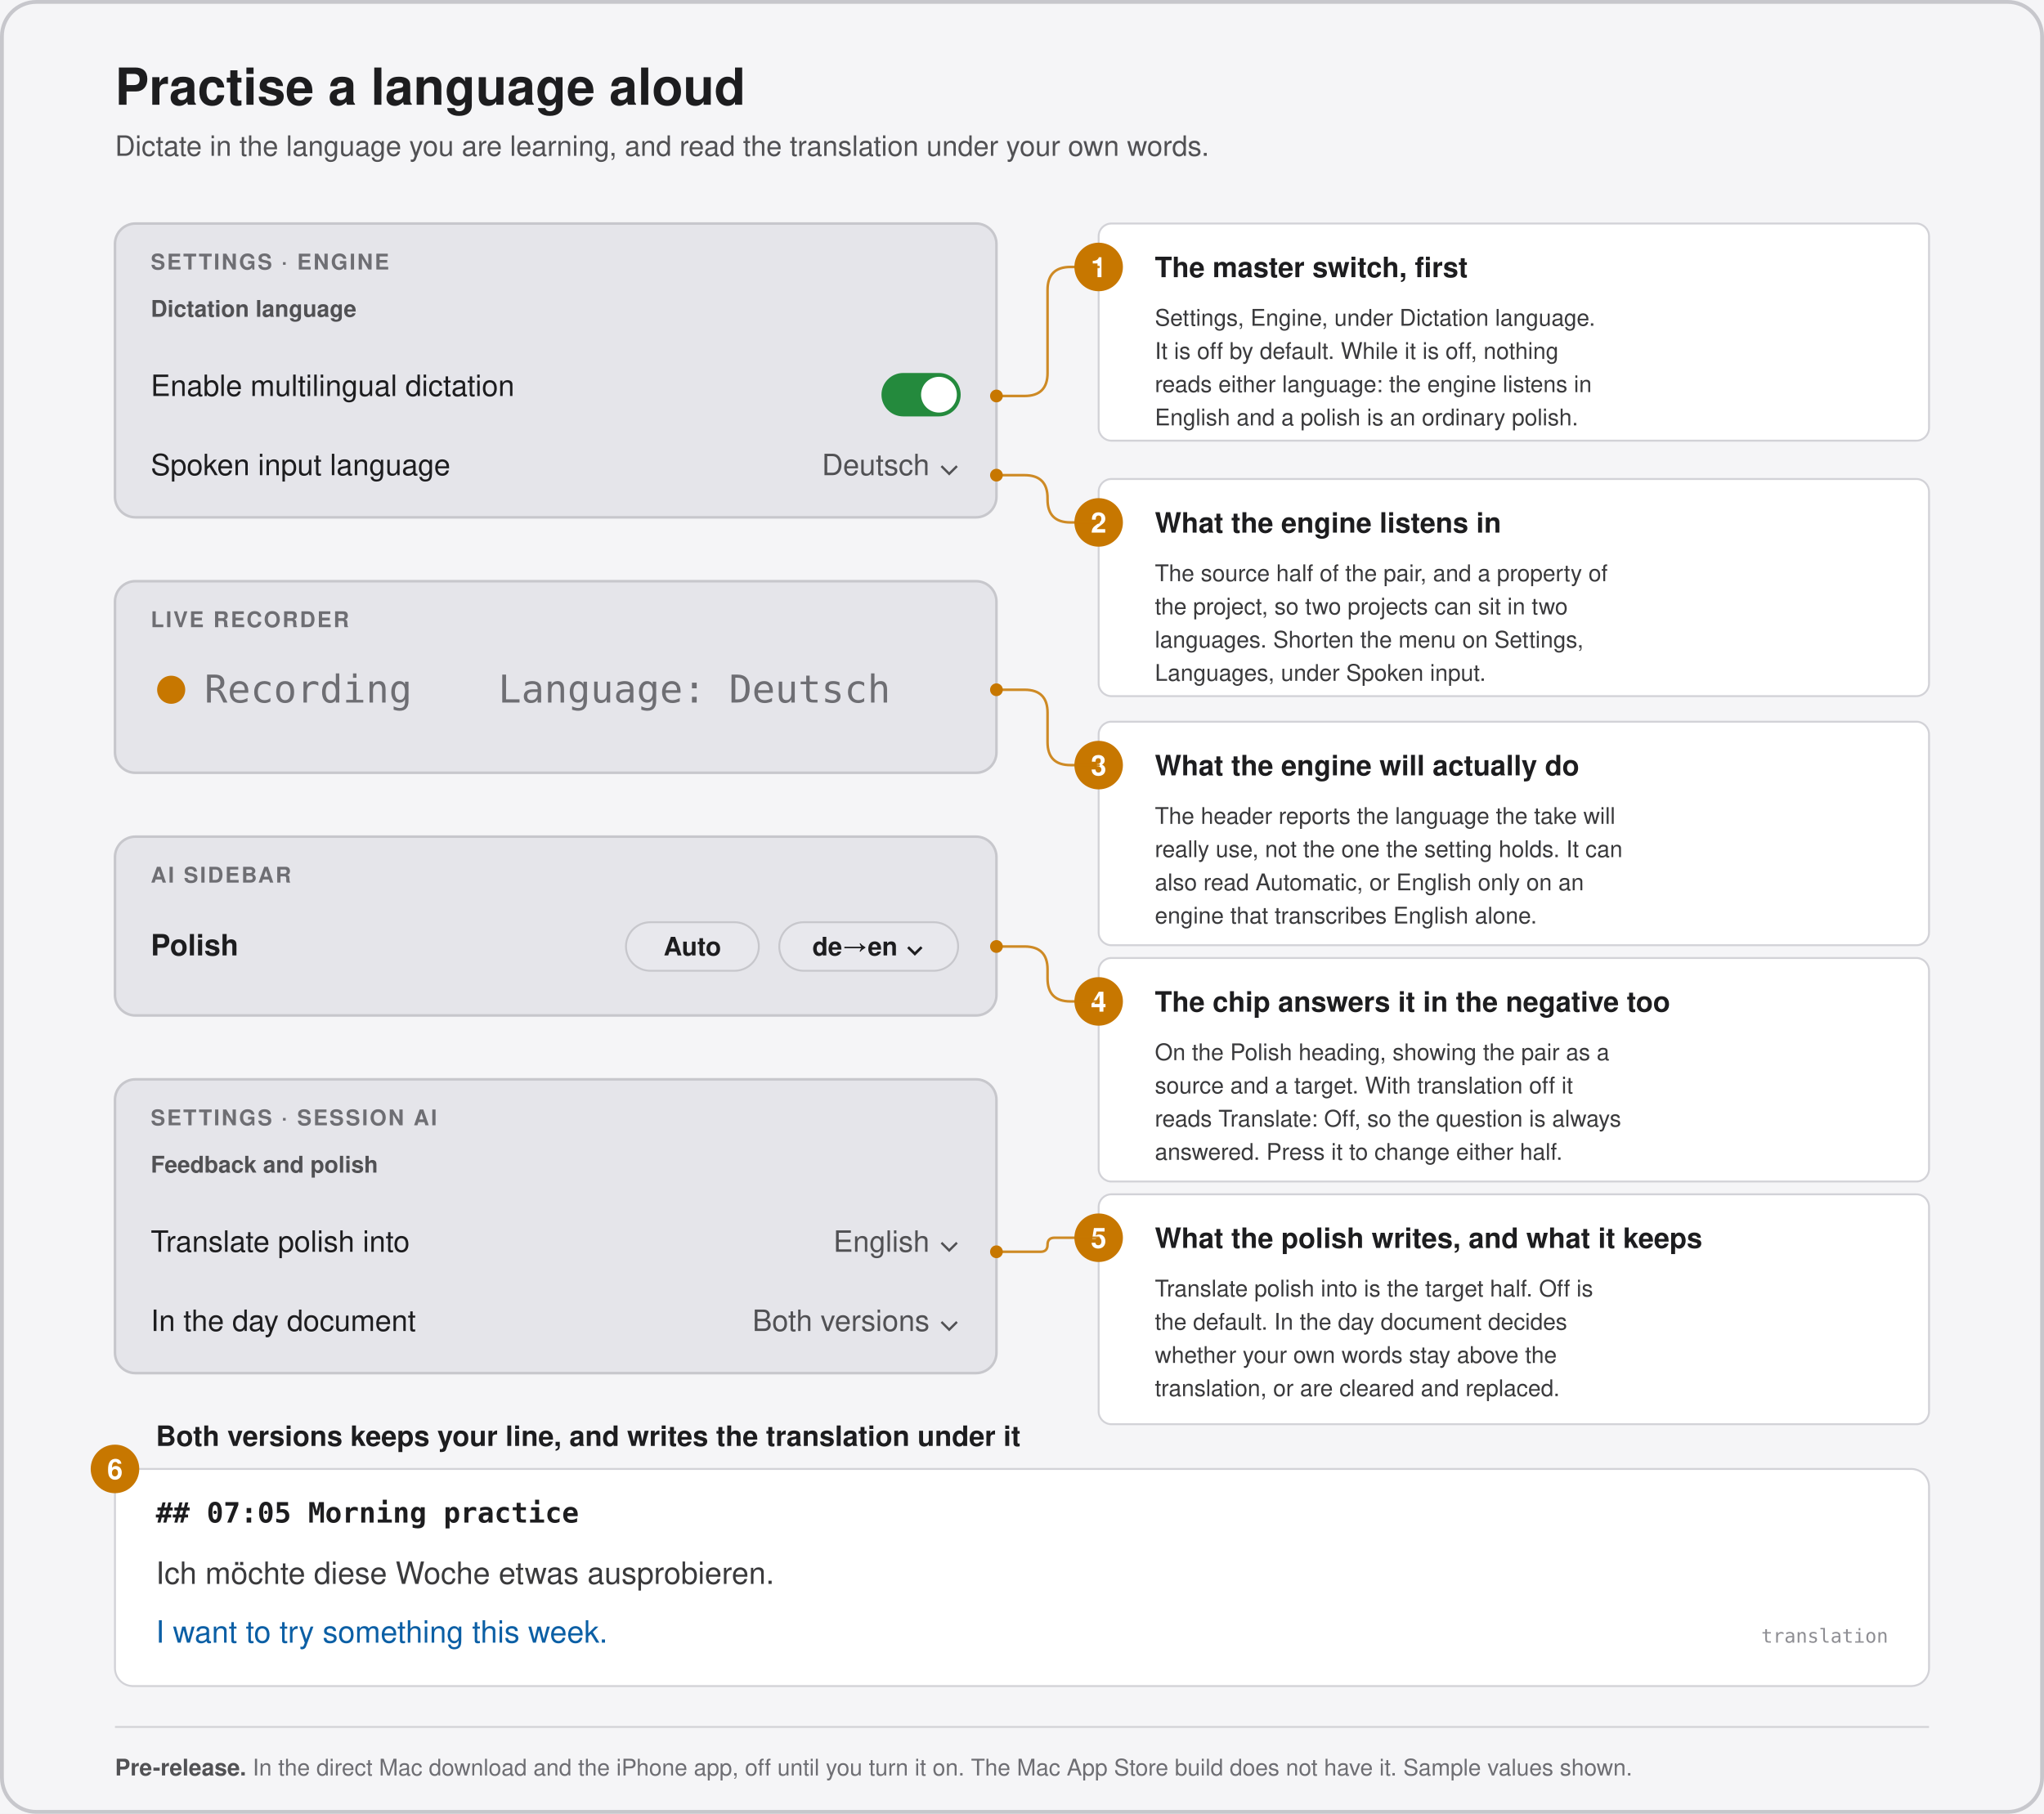
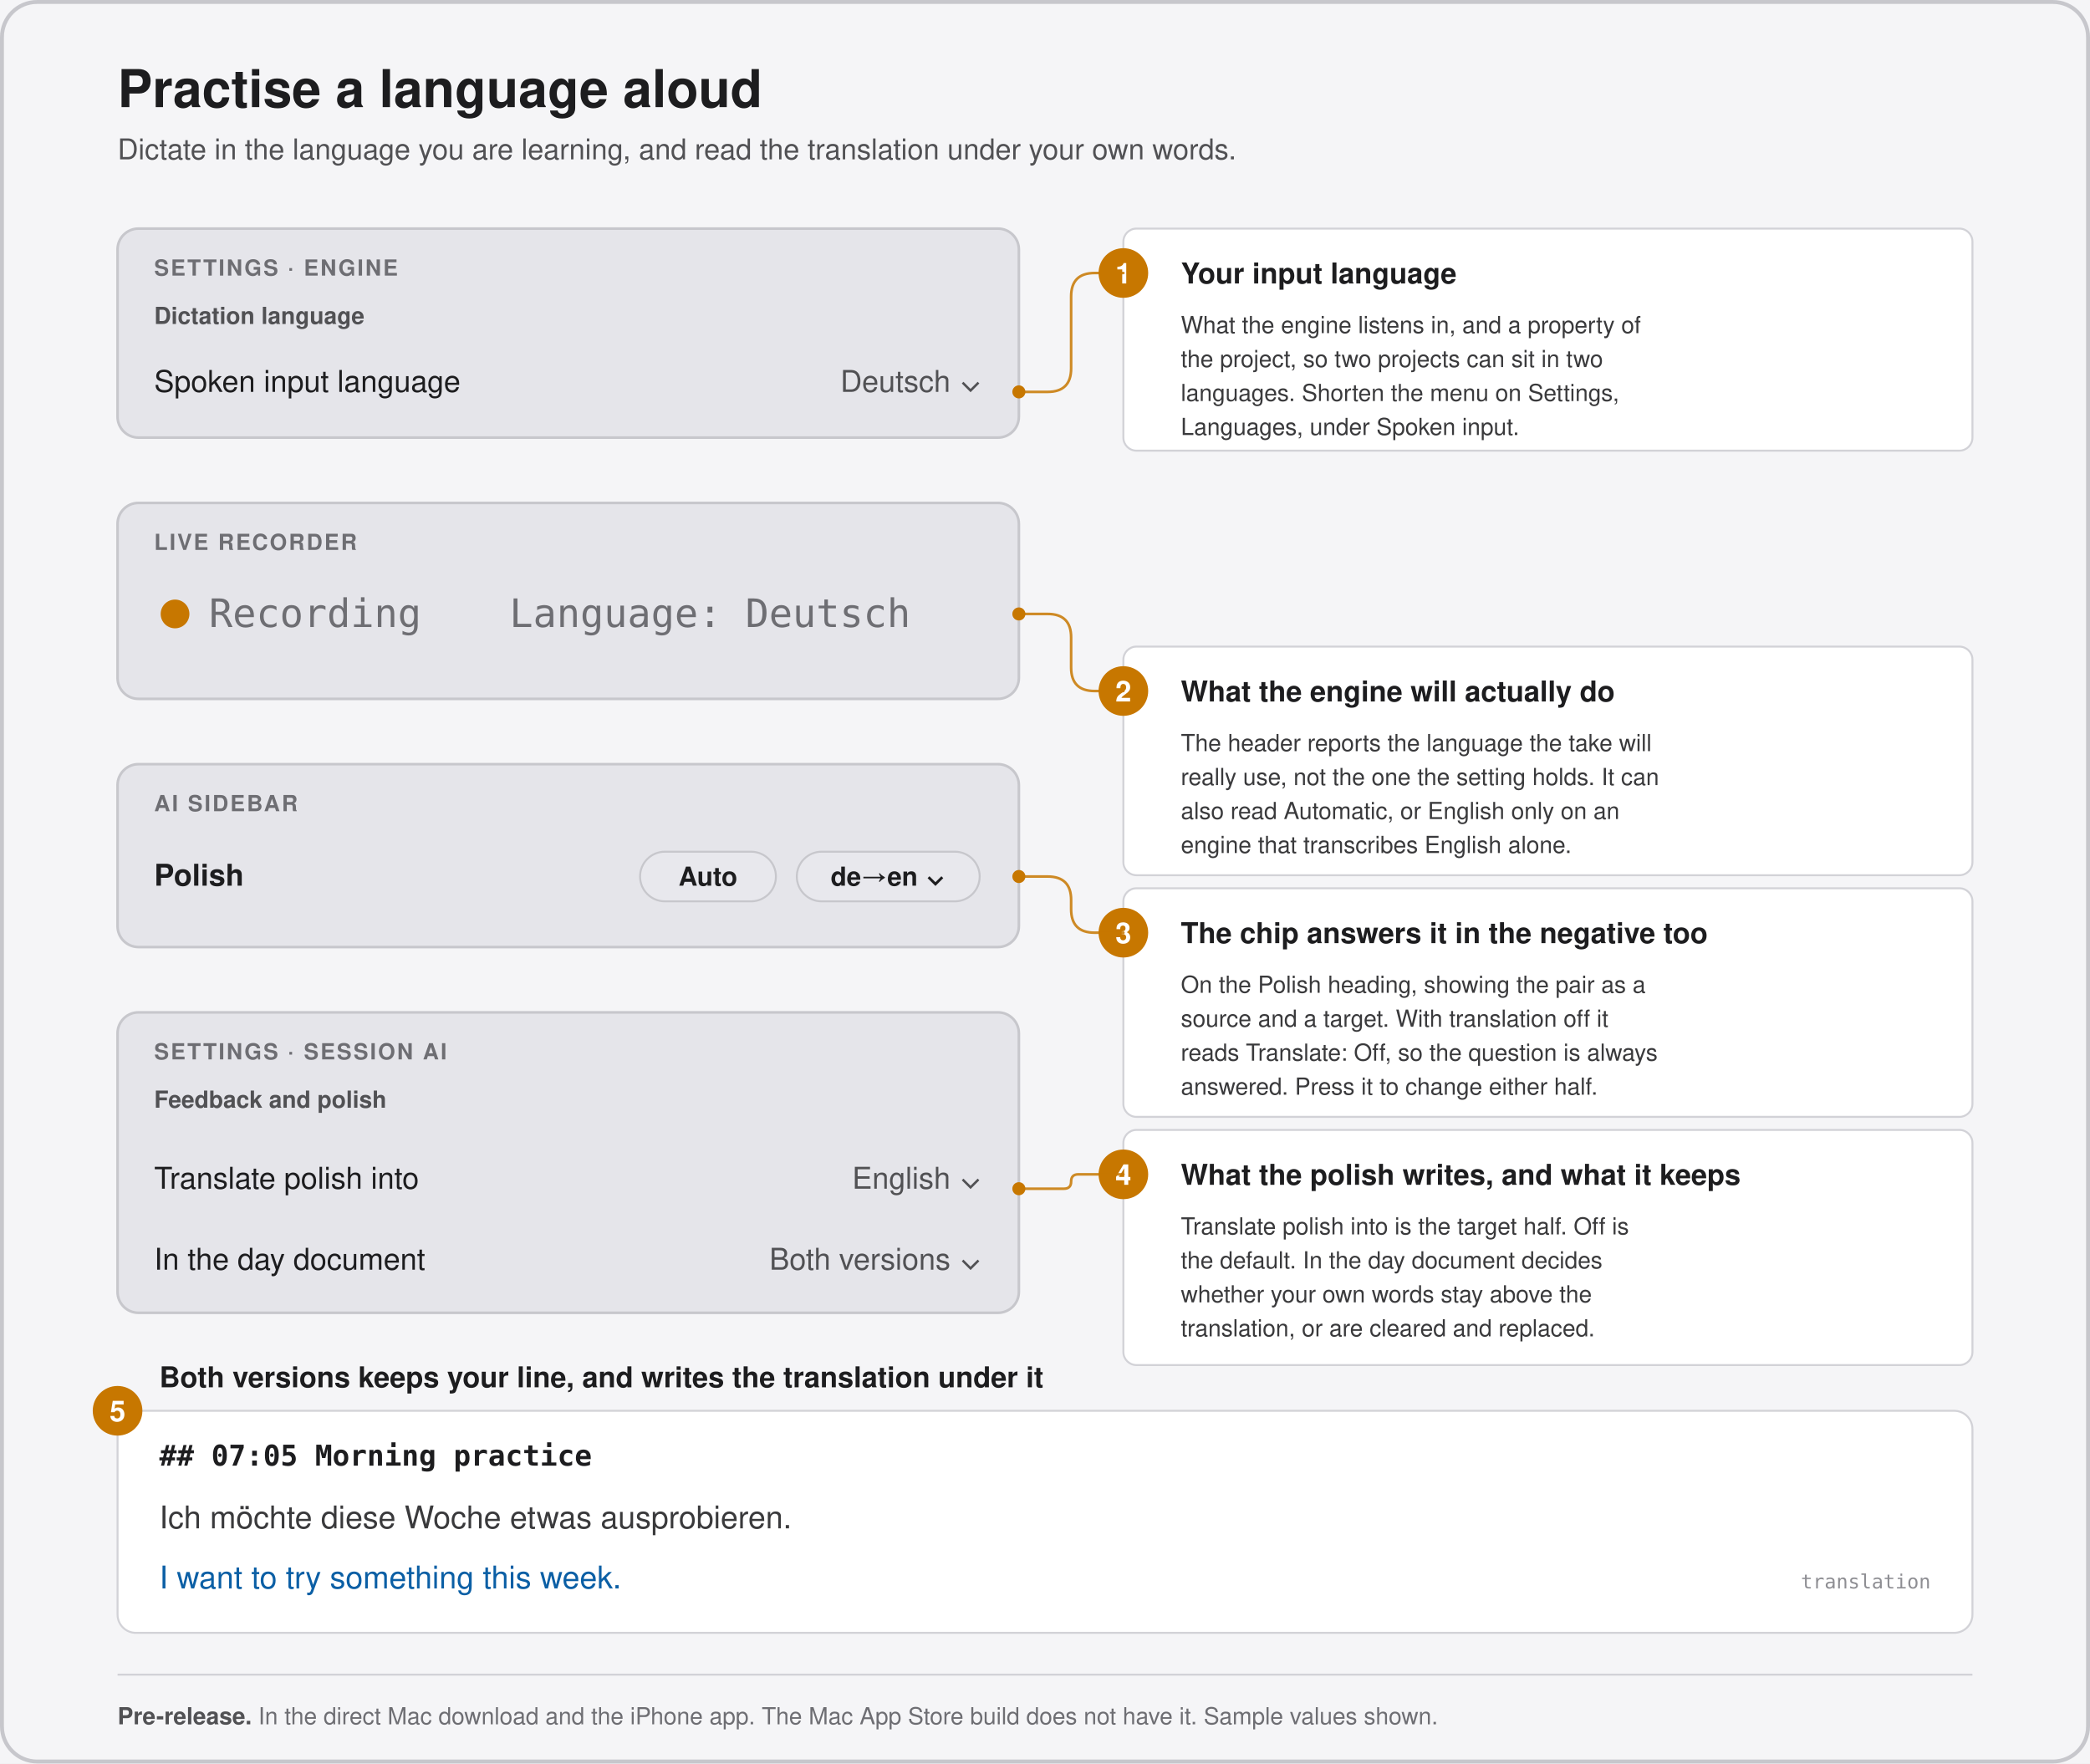
- <svg xmlns="http://www.w3.org/2000/svg" width="1600" height="1420" viewBox="0 0 1600 1420" font-family="SF Pro Text, Helvetica Neue, Helvetica, Arial, sans-serif">
+ <svg xmlns="http://www.w3.org/2000/svg" width="1600" height="1350" viewBox="0 0 1600 1350" font-family="SF Pro Text, Helvetica Neue, Helvetica, Arial, sans-serif">
  <defs>
    <style>
      .field { fill: #F5F5F7; }
      .chrome { fill: #E5E5EA; stroke: #C7C7CC; stroke-width: 2; }
      .title { font-size: 40px; font-weight: 700; fill: #1D1D1F; }
      .subtitle { font-size: 22px; fill: #515154; }
      .panel-tag { font-size: 17px; font-weight: 700; letter-spacing: 0.08em; fill: #6E6E73; }
      .sec { font-size: 18px; font-weight: 700; fill: #515154; }
      .row-label { font-size: 23px; fill: #1D1D1F; }
      .row-value { font-size: 23px; fill: #515154; text-anchor: end; }
      .chip { fill: #E8E8ED; stroke: #C7C7CC; stroke-width: 1.5; }
      .chip-text { font-size: 20px; font-weight: 600; fill: #1D1D1F; text-anchor: middle; }
      .badge { font-family: "SF Mono", Menlo, "JetBrains Mono", monospace; font-size: 30px; fill: #6E6E73; white-space: pre; }
      .box { fill: #FFFFFF; stroke: #D2D2D7; stroke-width: 1.5; }
      .box-head { font-size: 22px; font-weight: 700; fill: #1D1D1F; }
      .box-body { font-size: 18px; fill: #3A3A3C; }
      .box-note { font-size: 16px; fill: #6E6E73; font-style: italic; }
      .leader { stroke: #C77700; stroke-width: 2; fill: none; stroke-linecap: round; stroke-linejoin: round; opacity: 0.85; }
      .dot { fill: #C77700; }
      .pin { fill: #C77700; }
      .pin-num { font-size: 22px; font-weight: 700; fill: #FFFFFF; text-anchor: middle; }
      .doc { fill: #FFFFFF; stroke: #D2D2D7; stroke-width: 1.5; }
      .doc-head { font-family: "SF Mono", Menlo, "JetBrains Mono", monospace; font-size: 22px; font-weight: 700; fill: #1D1D1F; }
      .doc-body { font-size: 24px; fill: #3A3A3C; }
      .doc-trans { font-size: 24px; fill: #0B5FA5; }
      .stamp { font-family: "SF Mono", Menlo, "JetBrains Mono", monospace; font-size: 15px; fill: #8E8E93; }
      .foot { font-size: 18px; fill: #6E6E73; }
      .foot-b { font-size: 18px; fill: #515154; font-weight: 600; }
    </style>
  </defs>
-   <rect class="field" width="1600" height="1420" />
-   <rect x="1.5" y="1.5" width="1597" height="1417" rx="26.9" fill="none" stroke="#C7C7CC" stroke-width="3" />
+   <rect class="field" width="1600" height="1350" />
+   <rect x="1.5" y="1.5" width="1597" height="1347" rx="26.9" fill="none" stroke="#C7C7CC" stroke-width="3" />
  <text class="title" x="90" y="82">Practise a language aloud</text>
  <text class="subtitle" x="90" y="122">Dictate in the language you are learning, and read the translation under your own words.</text>
  <g id="settings-engine">
-     <rect class="chrome" x="90" y="175" width="690" height="230" rx="16" />
+     <rect class="chrome" x="90" y="175" width="690" height="160" rx="16" />
    <text class="panel-tag" x="118" y="211">SETTINGS · ENGINE</text>
    <text class="sec" x="118" y="248">Dictation language</text>
-     <text class="row-label" x="118" y="310">Enable multilingual dictation</text>
-     <text class="row-value" x="662" y="310" />
-     <rect x="690" y="292" width="62" height="34" rx="17" fill="#248A3D" />
-     <circle cx="735" cy="309" r="14" fill="#FFFFFF" />
-     <text class="row-label" x="118" y="372">Spoken input language</text>
-     <text class="row-value" x="752" y="372">Deutsch  ⌄</text>
-   </g>
-   <g id="recorder-header">
-     <rect class="chrome" x="90" y="455" width="690" height="150" rx="16" />
-     <text class="panel-tag" x="118" y="491">LIVE RECORDER</text>
-     <circle cx="134" cy="540" r="11" fill="#C77700" />
-     <text class="badge" x="160" y="550">Recording</text>
-     <text class="badge" x="390" y="550">Language: Deutsch</text>
-   </g>
-   <g id="polish-chip">
-     <rect class="chrome" x="90" y="655" width="690" height="140" rx="16" />
-     <text class="panel-tag" x="118" y="691">AI SIDEBAR</text>
-     <text class="row-label" x="118" y="748" font-size="27" font-weight="700">Polish</text>
-     <rect class="chip" x="490" y="722" width="104" height="38" rx="19" />
-     <text class="chip-text" x="542" y="748">Auto</text>
-     <rect class="chip" x="610" y="722" width="140" height="38" rx="19" />
-     <text class="chip-text" x="680" y="748">de→en  ⌄</text>
-   </g>
-   <g id="settings-session-ai">
-     <rect class="chrome" x="90" y="845" width="690" height="230" rx="16" />
-     <text class="panel-tag" x="118" y="881">SETTINGS · SESSION AI</text>
-     <text class="sec" x="118" y="918">Feedback and polish</text>
-     <text class="row-label" x="118" y="980">Translate polish into</text>
-     <text class="row-value" x="752" y="980">English  ⌄</text>
-     <text class="row-label" x="118" y="1042">In the day document</text>
-     <text class="row-value" x="752" y="1042">Both versions  ⌄</text>
+     <text class="row-label" x="118" y="300">Spoken input language</text>
+     <text class="row-value" x="752" y="300">Deutsch  ⌄</text>
  </g>
  <g id="callout-1">
    <rect class="box" x="860" y="175" width="650" height="170" rx="10" />
    <circle class="pin" cx="860" cy="209" r="19" />
    <text class="pin-num" x="860" y="217">1</text>
-     <text class="box-head" x="904" y="217">The master switch, first</text>
-     <text class="box-body" x="904" y="255">Settings, Engine, under Dictation language.</text>
-     <text class="box-body" x="904" y="281">It is off by default. While it is off, nothing</text>
-     <text class="box-body" x="904" y="307">reads either language: the engine listens in</text>
-     <text class="box-body" x="904" y="333">English and a polish is an ordinary polish.</text>
-     <path class="leader" d="M 780.0 310.0 L 802.0 310.0 Q 820.0 310.0 820.0 292.0 L 820.0 227.0 Q 820.0 209.0 838.0 209.0 L 860.0 209.0" />
-     <circle class="dot" cx="780" cy="310" r="5" />
+     <text class="box-head" x="904" y="217">Your input language</text>
+     <text class="box-body" x="904" y="255">What the engine listens in, and a property of</text>
+     <text class="box-body" x="904" y="281">the project, so two projects can sit in two</text>
+     <text class="box-body" x="904" y="307">languages. Shorten the menu on Settings,</text>
+     <text class="box-body" x="904" y="333">Languages, under Spoken input.</text>
+     <path class="leader" d="M 780.0 300.0 L 802.0 300.0 Q 820.0 300.0 820.0 282.0 L 820.0 227.0 Q 820.0 209.0 838.0 209.0 L 860.0 209.0" />
+     <circle class="dot" cx="780" cy="300" r="5" />
+   </g>
+   <g id="recorder-header">
+     <rect class="chrome" x="90" y="385" width="690" height="150" rx="16" />
+     <text class="panel-tag" x="118" y="421">LIVE RECORDER</text>
+     <circle cx="134" cy="470" r="11" fill="#C77700" />
+     <text class="badge" x="160" y="480">Recording</text>
+     <text class="badge" x="390" y="480">Language: Deutsch</text>
+   </g>
+   <g id="polish-chip">
+     <rect class="chrome" x="90" y="585" width="690" height="140" rx="16" />
+     <text class="panel-tag" x="118" y="621">AI SIDEBAR</text>
+     <text class="row-label" x="118" y="678" font-size="27" font-weight="700">Polish</text>
+     <rect class="chip" x="490" y="652" width="104" height="38" rx="19" />
+     <text class="chip-text" x="542" y="678">Auto</text>
+     <rect class="chip" x="610" y="652" width="140" height="38" rx="19" />
+     <text class="chip-text" x="680" y="678">de→en  ⌄</text>
+   </g>
+   <g id="settings-session-ai">
+     <rect class="chrome" x="90" y="775" width="690" height="230" rx="16" />
+     <text class="panel-tag" x="118" y="811">SETTINGS · SESSION AI</text>
+     <text class="sec" x="118" y="848">Feedback and polish</text>
+     <text class="row-label" x="118" y="910">Translate polish into</text>
+     <text class="row-value" x="752" y="910">English  ⌄</text>
+     <text class="row-label" x="118" y="972">In the day document</text>
+     <text class="row-value" x="752" y="972">Both versions  ⌄</text>
  </g>
  <g id="callout-2">
-     <rect class="box" x="860" y="375" width="650" height="170" rx="10" />
-     <circle class="pin" cx="860" cy="409" r="19" />
-     <text class="pin-num" x="860" y="417">2</text>
-     <text class="box-head" x="904" y="417">What the engine listens in</text>
-     <text class="box-body" x="904" y="455">The source half of the pair, and a property of</text>
-     <text class="box-body" x="904" y="481">the project, so two projects can sit in two</text>
-     <text class="box-body" x="904" y="507">languages. Shorten the menu on Settings,</text>
-     <text class="box-body" x="904" y="533">Languages, under Spoken input.</text>
-     <path class="leader" d="M 780.0 372.0 L 802.0 372.0 Q 820.0 372.0 820.0 390.0 L 820.0 391.0 Q 820.0 409.0 838.0 409.0 L 860.0 409.0" />
-     <circle class="dot" cx="780" cy="372" r="5" />
+     <rect class="box" x="860" y="495" width="650" height="175" rx="10" />
+     <circle class="pin" cx="860" cy="529" r="19" />
+     <text class="pin-num" x="860" y="537">2</text>
+     <text class="box-head" x="904" y="537">What the engine will actually do</text>
+     <text class="box-body" x="904" y="575">The header reports the language the take will</text>
+     <text class="box-body" x="904" y="601">really use, not the one the setting holds. It can</text>
+     <text class="box-body" x="904" y="627">also read Automatic, or English only on an</text>
+     <text class="box-body" x="904" y="653">engine that transcribes English alone.</text>
+     <path class="leader" d="M 780.0 470.0 L 802.0 470.0 Q 820.0 470.0 820.0 488.0 L 820.0 511.0 Q 820.0 529.0 838.0 529.0 L 860.0 529.0" />
+     <circle class="dot" cx="780" cy="470" r="5" />
  </g>
  <g id="callout-3">
-     <rect class="box" x="860" y="565" width="650" height="175" rx="10" />
-     <circle class="pin" cx="860" cy="599" r="19" />
-     <text class="pin-num" x="860" y="607">3</text>
-     <text class="box-head" x="904" y="607">What the engine will actually do</text>
-     <text class="box-body" x="904" y="645">The header reports the language the take will</text>
-     <text class="box-body" x="904" y="671">really use, not the one the setting holds. It can</text>
-     <text class="box-body" x="904" y="697">also read Automatic, or English only on an</text>
-     <text class="box-body" x="904" y="723">engine that transcribes English alone.</text>
-     <path class="leader" d="M 780.0 540.0 L 802.0 540.0 Q 820.0 540.0 820.0 558.0 L 820.0 581.0 Q 820.0 599.0 838.0 599.0 L 860.0 599.0" />
-     <circle class="dot" cx="780" cy="540" r="5" />
+     <rect class="box" x="860" y="680" width="650" height="175" rx="10" />
+     <circle class="pin" cx="860" cy="714" r="19" />
+     <text class="pin-num" x="860" y="722">3</text>
+     <text class="box-head" x="904" y="722">The chip answers it in the negative too</text>
+     <text class="box-body" x="904" y="760">On the Polish heading, showing the pair as a</text>
+     <text class="box-body" x="904" y="786">source and a target. With translation off it</text>
+     <text class="box-body" x="904" y="812">reads Translate: Off, so the question is always</text>
+     <text class="box-body" x="904" y="838">answered. Press it to change either half.</text>
+     <path class="leader" d="M 780.0 671.0 L 802.0 671.0 Q 820.0 671.0 820.0 689.0 L 820.0 696.0 Q 820.0 714.0 838.0 714.0 L 860.0 714.0" />
+     <circle class="dot" cx="780" cy="671" r="5" />
  </g>
  <g id="callout-4">
-     <rect class="box" x="860" y="750" width="650" height="175" rx="10" />
-     <circle class="pin" cx="860" cy="784" r="19" />
-     <text class="pin-num" x="860" y="792">4</text>
-     <text class="box-head" x="904" y="792">The chip answers it in the negative too</text>
-     <text class="box-body" x="904" y="830">On the Polish heading, showing the pair as a</text>
-     <text class="box-body" x="904" y="856">source and a target. With translation off it</text>
-     <text class="box-body" x="904" y="882">reads Translate: Off, so the question is always</text>
-     <text class="box-body" x="904" y="908">answered. Press it to change either half.</text>
-     <path class="leader" d="M 780.0 741.0 L 802.0 741.0 Q 820.0 741.0 820.0 759.0 L 820.0 766.0 Q 820.0 784.0 838.0 784.0 L 860.0 784.0" />
-     <circle class="dot" cx="780" cy="741" r="5" />
-   </g>
-   <g id="callout-5">
-     <rect class="box" x="860" y="935" width="650" height="180" rx="10" />
-     <circle class="pin" cx="860" cy="969" r="19" />
-     <text class="pin-num" x="860" y="977">5</text>
-     <text class="box-head" x="904" y="977">What the polish writes, and what it keeps</text>
-     <text class="box-body" x="904" y="1015">Translate polish into is the target half. Off is</text>
-     <text class="box-body" x="904" y="1041">the default. In the day document decides</text>
-     <text class="box-body" x="904" y="1067">whether your own words stay above the</text>
-     <text class="box-body" x="904" y="1093">translation, or are cleared and replaced.</text>
-     <path class="leader" d="M 780.0 980.0 L 814.5 980.0 Q 820.0 980.0 820.0 974.5 L 820.0 974.5 Q 820.0 969.0 825.5 969.0 L 860.0 969.0" />
-     <circle class="dot" cx="780" cy="980" r="5" />
+     <rect class="box" x="860" y="865" width="650" height="180" rx="10" />
+     <circle class="pin" cx="860" cy="899" r="19" />
+     <text class="pin-num" x="860" y="907">4</text>
+     <text class="box-head" x="904" y="907">What the polish writes, and what it keeps</text>
+     <text class="box-body" x="904" y="945">Translate polish into is the target half. Off is</text>
+     <text class="box-body" x="904" y="971">the default. In the day document decides</text>
+     <text class="box-body" x="904" y="997">whether your own words stay above the</text>
+     <text class="box-body" x="904" y="1023">translation, or are cleared and replaced.</text>
+     <path class="leader" d="M 780.0 910.0 L 814.5 910.0 Q 820.0 910.0 820.0 904.5 L 820.0 904.5 Q 820.0 899.0 825.5 899.0 L 860.0 899.0" />
+     <circle class="dot" cx="780" cy="910" r="5" />
  </g>
  <g id="day-document">
-     <rect class="doc" x="90" y="1150" width="1420" height="170" rx="14" />
-     <text class="doc-head" x="122" y="1192">## 07:05  Morning practice</text>
-     <text class="doc-body" x="122" y="1240">Ich möchte diese Woche etwas ausprobieren.</text>
-     <text class="doc-trans" x="122" y="1286">I want to try something this week.</text>
-     <text class="stamp" x="1478" y="1286" text-anchor="end">translation</text>
-     <circle class="pin" cx="90" cy="1150" r="19" />
-     <text class="pin-num" x="90" y="1158">6</text>
-     <text class="box-head" x="122" y="1150" dy="-18">Both versions keeps your line, and writes the translation under it</text>
+     <rect class="doc" x="90" y="1080" width="1420" height="170" rx="14" />
+     <text class="doc-head" x="122" y="1122">## 07:05  Morning practice</text>
+     <text class="doc-body" x="122" y="1170">Ich möchte diese Woche etwas ausprobieren.</text>
+     <text class="doc-trans" x="122" y="1216">I want to try something this week.</text>
+     <text class="stamp" x="1478" y="1216" text-anchor="end">translation</text>
+     <circle class="pin" cx="90" cy="1080" r="19" />
+     <text class="pin-num" x="90" y="1088">5</text>
+     <text class="box-head" x="122" y="1080" dy="-18">Both versions keeps your line, and writes the translation under it</text>
  </g>
-   <line x1="90" y1="1352" x2="1510" y2="1352" stroke="#D2D2D7" stroke-width="1.5" />
-   <text class="foot" x="90" y="1390">
-     <tspan class="foot-b">Pre-release.</tspan> In the direct Mac download and the iPhone app, off until you turn it on. The Mac App Store build does not have it. Sample values shown.</text>
+   <line x1="90" y1="1282" x2="1510" y2="1282" stroke="#D2D2D7" stroke-width="1.5" />
+   <text class="foot" x="90" y="1320">
+     <tspan class="foot-b">Pre-release.</tspan> In the direct Mac download and the iPhone app. The Mac App Store build does not have it. Sample values shown.</text>
</svg>
